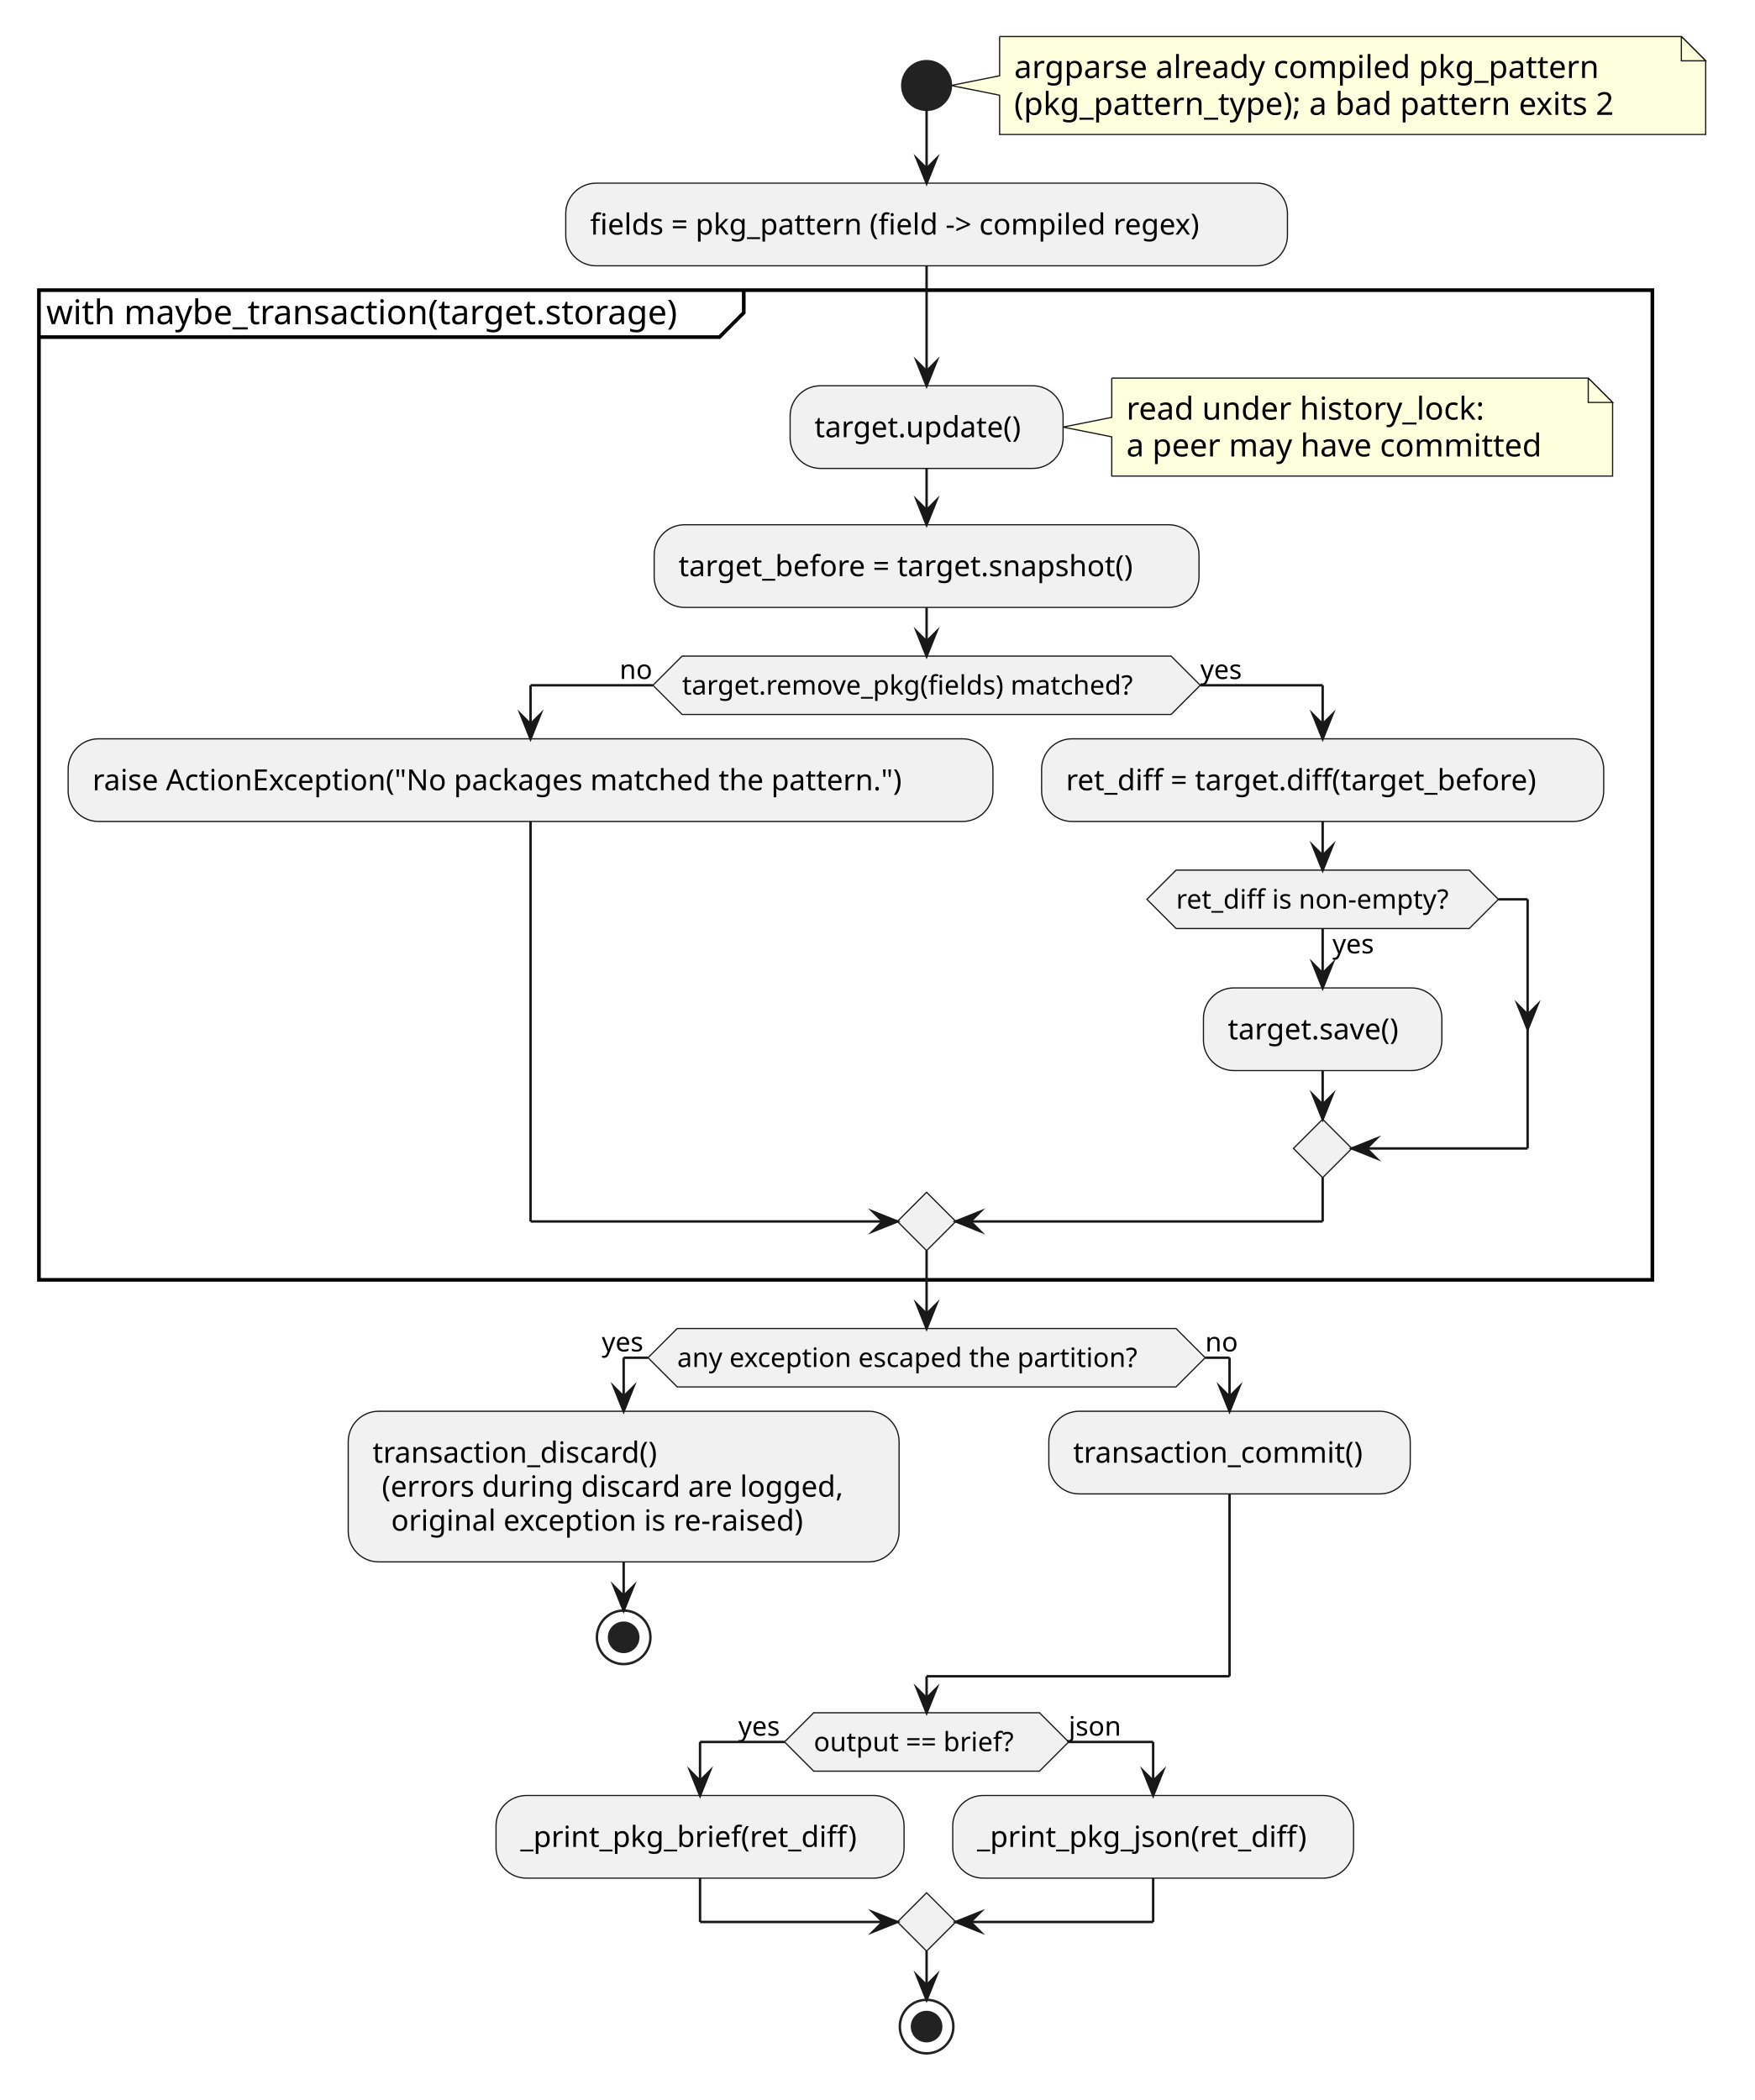
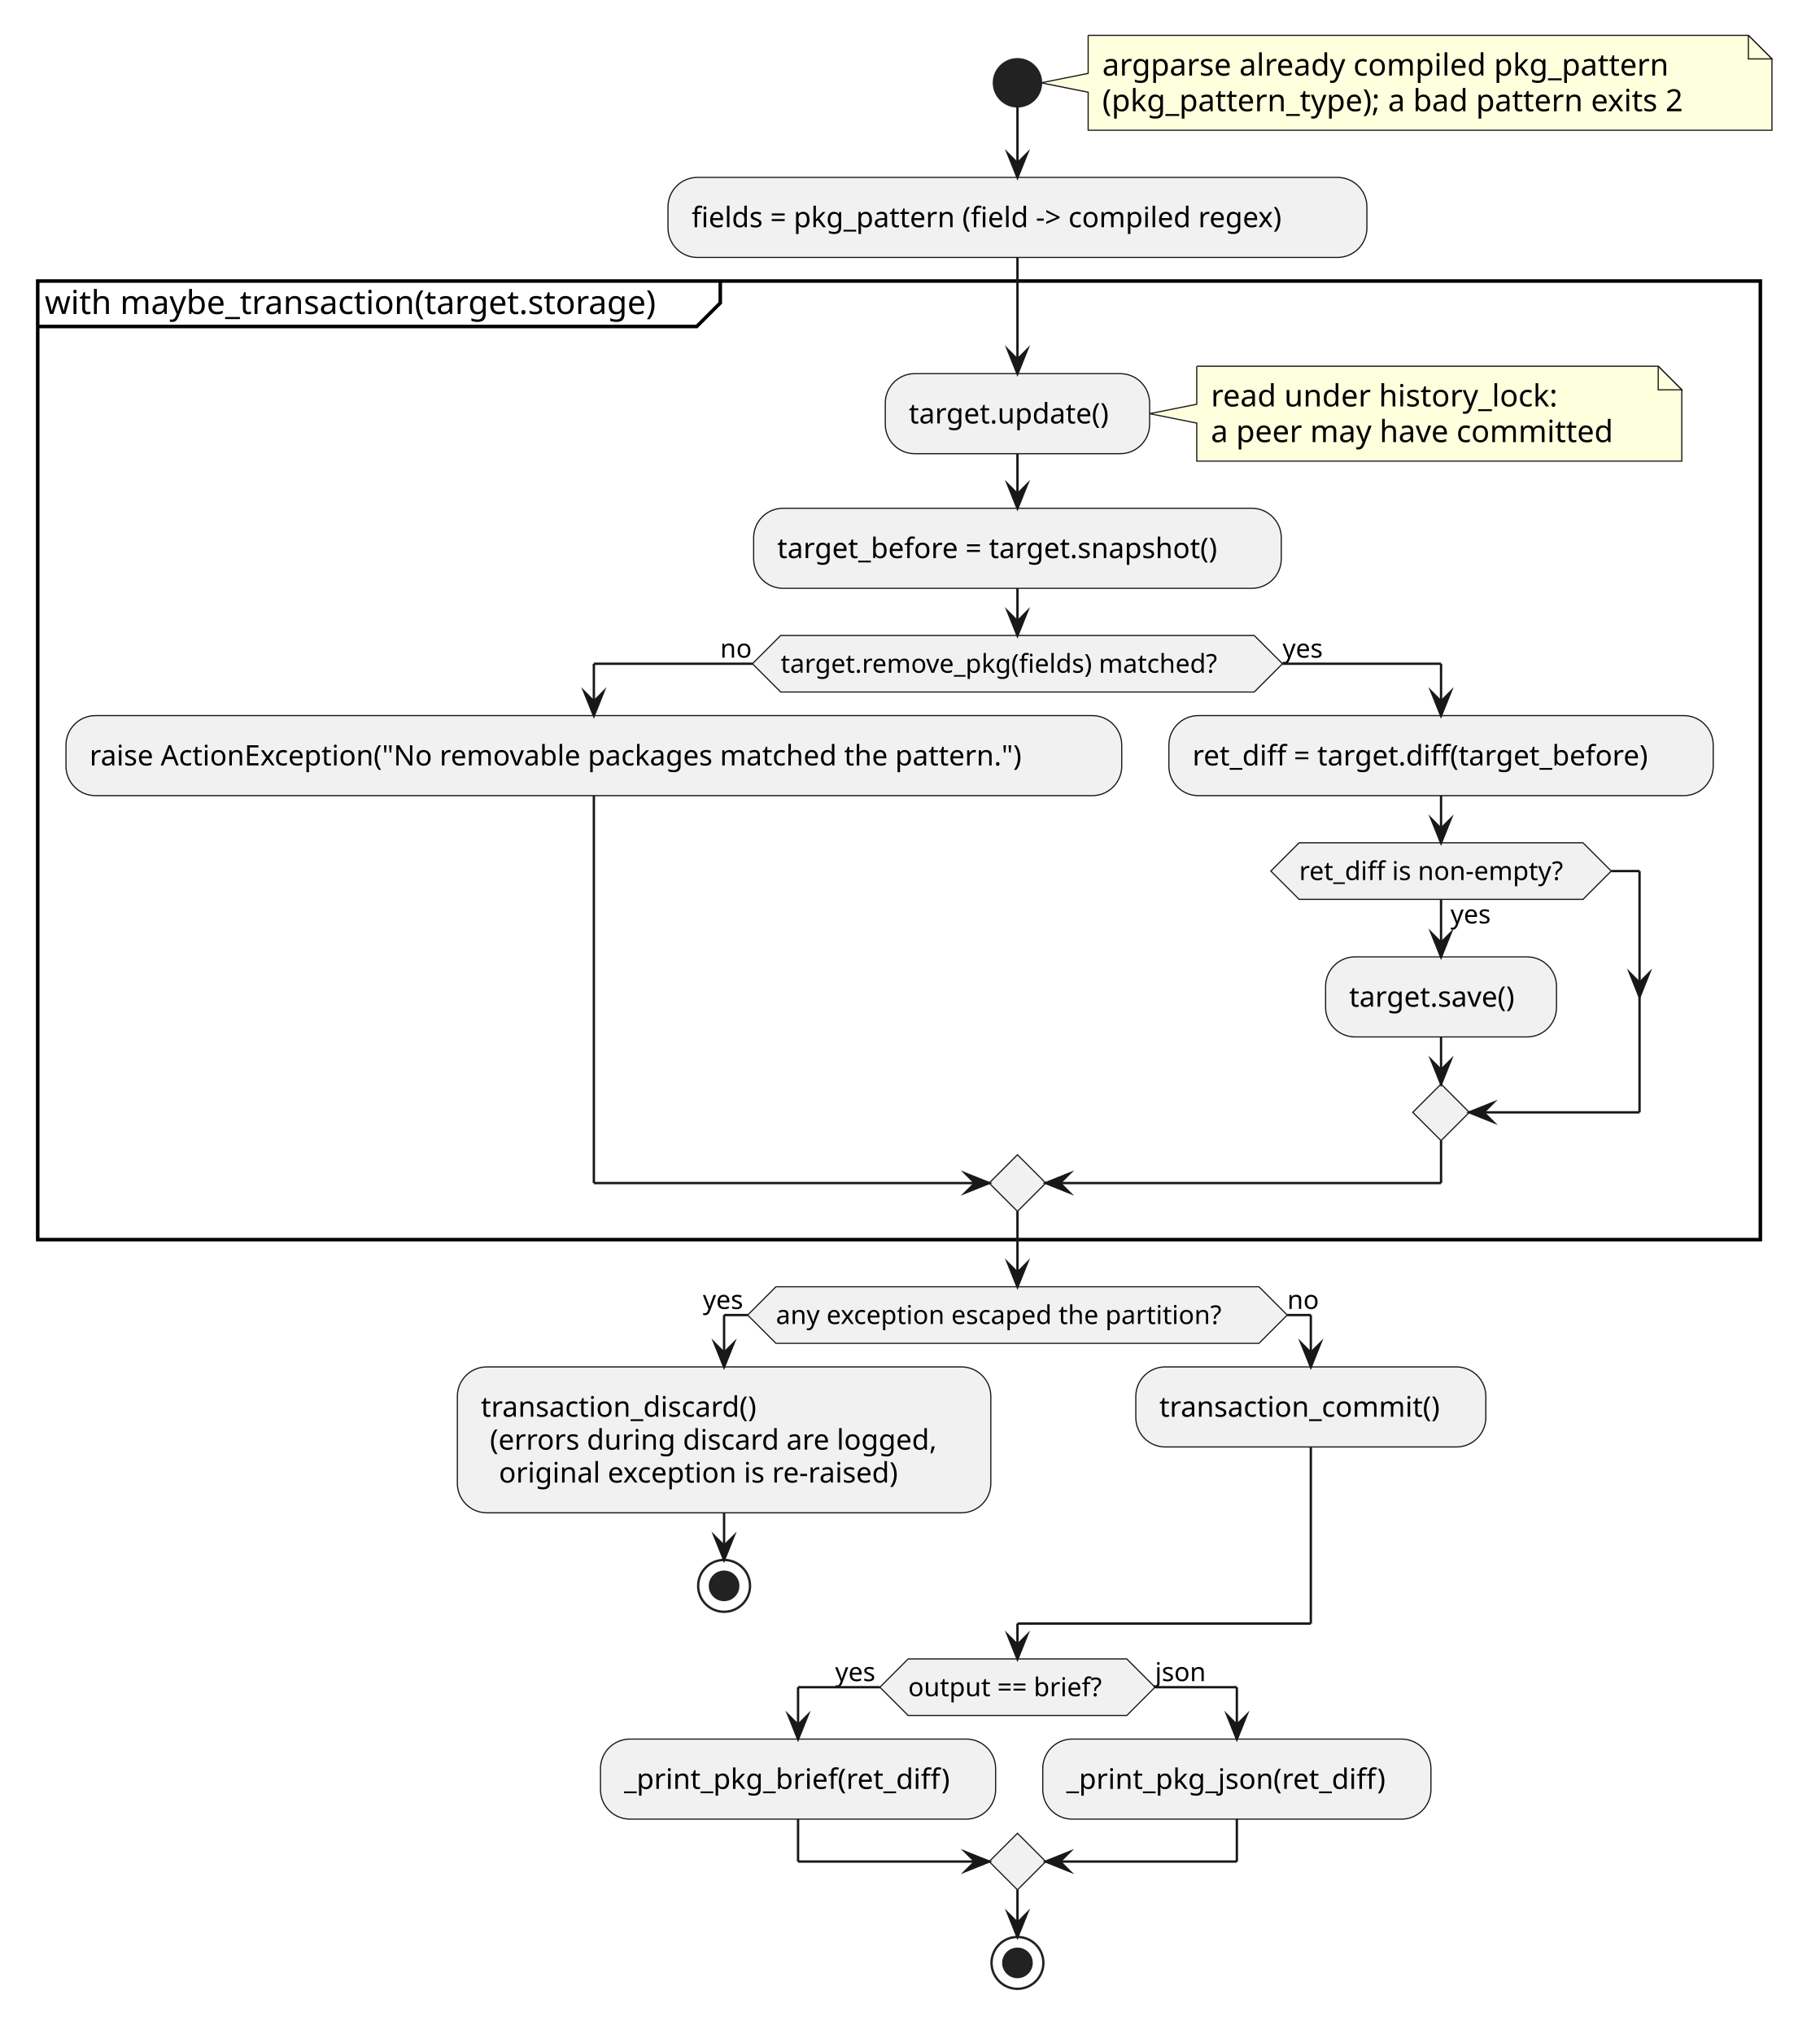
- <svg xmlns="http://www.w3.org/2000/svg" version="1.1" data-diagram-type="ACTIVITY" style="width:721px;height:863px;background:#FFFFFF;" width="721px" height="863px" viewBox="0 0 721 863" zoomAndPan="magnify" preserveAspectRatio="none" contentStyleType="text/css">
+ <svg xmlns="http://www.w3.org/2000/svg" version="1.1" data-diagram-type="ACTIVITY" style="width:772px;height:863px;background:#FFFFFF;" width="772px" height="863px" viewBox="0 0 772 863" zoomAndPan="magnify" preserveAspectRatio="none" contentStyleType="text/css">
  <defs />
  <g font-family="sans-serif" lengthAdjust="spacing">
-     <path d="M410.736,15 L410.736,31.133 L390.736,35.133 L410.736,39.133 L410.736,55.266 A0,0 0 0 0 410.736,55.266 L700.864,55.266 A0,0 0 0 0 700.864,55.266 L700.864,25 L690.864,15 L410.736,15 A0,0 0 0 0 410.736,15" style="stroke:#181818;stroke-width:0.5;" fill="#FEFFDD" />
-     <path d="M690.864,15 L690.864,25 L700.864,25 L690.864,15" style="stroke:#181818;stroke-width:0.5;" fill="#FEFFDD" />
-     <text x="416.736" y="32.067" fill="#000" font-size="13" textLength="257.144">argparse already compiled pkg_pattern</text>
-     <text x="416.736" y="47.2" fill="#000" font-size="13" textLength="269.128">(pkg_pattern_type); a bad pattern exits 2</text>
-     <ellipse cx="380.736" cy="35.133" rx="10" ry="10" fill="#222" style="stroke:#222;stroke-width:1;" />
-     <rect x="232.463" y="75.266" width="296.545" height="33.969" fill="#F1F1F1" style="stroke:#181818;stroke-width:0.5;" rx="12.5" ry="12.5" />
-     <text x="242.463" y="96.404" fill="#000" font-size="12" textLength="276.545">fields = pkg_pattern (field -&gt; compiled regex)</text>
-     <rect x="16" y="119.234" width="662.955" height="406.723" fill="none" style="stroke:#000;stroke-width:1.5;" />
+     <path d="M461.699,15 L461.699,31.133 L441.699,35.133 L461.699,39.133 L461.699,55.266 A0,0 0 0 0 461.699,55.266 L751.827,55.266 A0,0 0 0 0 751.827,55.266 L751.827,25 L741.827,15 L461.699,15 A0,0 0 0 0 461.699,15" style="stroke:#181818;stroke-width:0.5;" fill="#FEFFDD" />
+     <path d="M741.827,15 L741.827,25 L751.827,25 L741.827,15" style="stroke:#181818;stroke-width:0.5;" fill="#FEFFDD" />
+     <text x="467.699" y="32.067" fill="#000" font-size="13" textLength="257.144">argparse already compiled pkg_pattern</text>
+     <text x="467.699" y="47.2" fill="#000" font-size="13" textLength="269.128">(pkg_pattern_type); a bad pattern exits 2</text>
+     <ellipse cx="431.699" cy="35.133" rx="10" ry="10" fill="#222" style="stroke:#222;stroke-width:1;" />
+     <rect x="283.427" y="75.266" width="296.545" height="33.969" fill="#F1F1F1" style="stroke:#181818;stroke-width:0.5;" rx="12.5" ry="12.5" />
+     <text x="293.427" y="96.404" fill="#000" font-size="12" textLength="276.545">fields = pkg_pattern (field -&gt; compiled regex)</text>
+     <rect x="16" y="119.234" width="730.906" height="406.723" fill="none" style="stroke:#000;stroke-width:1.5;" />
    <path d="M305.61,119.234 L305.61,128.531 L295.61,138.531 L16,138.531" style="stroke:#000;stroke-width:1.5;" fill="none" />
    <text x="19" y="133.229" fill="#000" font-size="14" textLength="279.61">with maybe_transaction(target.storage)</text>
-     <path d="M456.814,155.383 L456.814,171.516 L436.814,175.516 L456.814,179.516 L456.814,195.648 A0,0 0 0 0 456.814,195.648 L662.607,195.648 A0,0 0 0 0 662.607,195.648 L662.607,165.383 L652.607,155.383 L456.814,155.383 A0,0 0 0 0 456.814,155.383" style="stroke:#181818;stroke-width:0.5;" fill="#FEFFDD" />
-     <path d="M652.607,155.383 L652.607,165.383 L662.607,165.383 L652.607,155.383" style="stroke:#181818;stroke-width:0.5;" fill="#FEFFDD" />
-     <text x="462.814" y="172.45" fill="#000" font-size="13" textLength="157.733">read under history_lock:</text>
-     <text x="462.814" y="187.583" fill="#000" font-size="13" textLength="184.793">a peer may have committed</text>
-     <rect x="324.658" y="158.531" width="112.156" height="33.969" fill="#F1F1F1" style="stroke:#181818;stroke-width:0.5;" rx="12.5" ry="12.5" />
-     <text x="334.658" y="179.67" fill="#000" font-size="12" textLength="92.156">target.update()</text>
-     <rect x="268.8" y="215.648" width="223.871" height="33.969" fill="#F1F1F1" style="stroke:#181818;stroke-width:0.5;" rx="12.5" ry="12.5" />
-     <text x="278.8" y="236.787" fill="#000" font-size="12" textLength="203.871">target_before = target.snapshot()</text>
-     <polygon points="280.283,269.617,481.189,269.617,493.189,281.617,481.189,293.617,280.283,293.617,268.283,281.617,280.283,269.617" fill="#F1F1F1" style="stroke:#181818;stroke-width:0.5;stroke-linejoin:miter;stroke-miterlimit:10;" />
-     <text x="280.283" y="285.425" fill="#000" font-size="11" textLength="200.906">target.remove_pkg(fields) matched?</text>
-     <text x="254.581" y="279.023" fill="#000" font-size="11" textLength="13.702">no</text>
-     <text x="493.189" y="279.023" fill="#000" font-size="11" textLength="19.008">yes</text>
-     <rect x="28" y="303.617" width="379.994" height="33.969" fill="#F1F1F1" style="stroke:#181818;stroke-width:0.5;" rx="12.5" ry="12.5" />
-     <text x="38" y="324.756" fill="#000" font-size="12" textLength="359.994">raise ActionException("No packages matched the pattern.")</text>
-     <rect x="427.994" y="303.617" width="230.961" height="33.969" fill="#F1F1F1" style="stroke:#181818;stroke-width:0.5;" rx="12.5" ry="12.5" />
-     <text x="437.994" y="324.756" fill="#000" font-size="12" textLength="210.961">ret_diff = target.diff(target_before)</text>
-     <rect x="494.492" y="405.988" width="97.965" height="33.969" fill="#F1F1F1" style="stroke:#181818;stroke-width:0.5;" rx="12.5" ry="12.5" />
-     <text x="504.492" y="427.127" fill="#000" font-size="12" textLength="77.965">target.save()</text>
-     <polygon points="483.257,357.586,603.693,357.586,615.693,369.586,603.693,381.586,483.257,381.586,471.257,369.586,483.257,357.586" fill="#F1F1F1" style="stroke:#181818;stroke-width:0.5;stroke-linejoin:miter;stroke-miterlimit:10;" />
-     <text x="547.475" y="391.796" fill="#000" font-size="11" textLength="19.008">yes</text>
-     <text x="483.257" y="373.394" fill="#000" font-size="11" textLength="120.436">ret_diff is non-empty?</text>
-     <polygon points="543.475,459.957,555.475,471.957,543.475,483.957,531.475,471.957,543.475,459.957" fill="#F1F1F1" style="stroke:#181818;stroke-width:0.5;stroke-linejoin:miter;stroke-miterlimit:10;" />
-     <polygon points="380.736,489.957,392.736,501.957,380.736,513.957,368.736,501.957,380.736,489.957" fill="#F1F1F1" style="stroke:#181818;stroke-width:0.5;stroke-linejoin:miter;stroke-miterlimit:10;" />
-     <polygon points="278.261,545.957,483.211,545.957,495.211,557.957,483.211,569.957,278.261,569.957,266.261,557.957,278.261,545.957" fill="#F1F1F1" style="stroke:#181818;stroke-width:0.5;stroke-linejoin:miter;stroke-miterlimit:10;" />
-     <text x="278.261" y="561.765" fill="#000" font-size="11" textLength="204.95">any exception escaped the partition?</text>
-     <text x="247.252" y="555.363" fill="#000" font-size="11" textLength="19.008">yes</text>
-     <text x="495.211" y="555.363" fill="#000" font-size="11" textLength="13.702">no</text>
-     <rect x="143.089" y="579.957" width="226.344" height="61.906" fill="#F1F1F1" style="stroke:#181818;stroke-width:0.5;" rx="12.5" ry="12.5" />
-     <text x="153.089" y="601.096" fill="#000" font-size="12" textLength="126.855">transaction_discard()</text>
-     <text x="156.903" y="615.064" fill="#000" font-size="12" textLength="202.529">(errors during discard are logged,</text>
-     <text x="160.718" y="629.033" fill="#000" font-size="12" textLength="183.152">original exception is re-raised)</text>
-     <ellipse cx="256.261" cy="672.863" rx="11" ry="11" fill="none" style="stroke:#222;stroke-width:1;" />
-     <ellipse cx="256.261" cy="672.863" rx="6" ry="6" fill="#222" style="stroke:#222;stroke-width:1;" />
-     <rect x="430.957" y="579.957" width="148.508" height="33.969" fill="#F1F1F1" style="stroke:#181818;stroke-width:0.5;" rx="12.5" ry="12.5" />
-     <text x="440.957" y="601.096" fill="#000" font-size="12" textLength="128.508">transaction_commit()</text>
-     <polygon points="334.362,703.863,427.11,703.863,439.11,715.863,427.11,727.863,334.362,727.863,322.362,715.863,334.362,703.863" fill="#F1F1F1" style="stroke:#181818;stroke-width:0.5;stroke-linejoin:miter;stroke-miterlimit:10;" />
-     <text x="334.362" y="719.671" fill="#000" font-size="11" textLength="92.748">output == brief?</text>
-     <text x="303.354" y="713.269" fill="#000" font-size="11" textLength="19.008">yes</text>
-     <text x="439.11" y="713.269" fill="#000" font-size="11" textLength="22.489">json</text>
-     <rect x="203.819" y="737.863" width="167.656" height="33.969" fill="#F1F1F1" style="stroke:#181818;stroke-width:0.5;" rx="12.5" ry="12.5" />
-     <text x="213.819" y="759.002" fill="#000" font-size="12" textLength="147.656">_print_pkg_brief(ret_diff)</text>
-     <rect x="391.476" y="737.863" width="164.697" height="33.969" fill="#F1F1F1" style="stroke:#181818;stroke-width:0.5;" rx="12.5" ry="12.5" />
-     <text x="401.476" y="759.002" fill="#000" font-size="12" textLength="144.697">_print_pkg_json(ret_diff)</text>
-     <polygon points="380.736,777.832,392.736,789.832,380.736,801.832,368.736,789.832,380.736,777.832" fill="#F1F1F1" style="stroke:#181818;stroke-width:0.5;stroke-linejoin:miter;stroke-miterlimit:10;" />
-     <ellipse cx="380.736" cy="832.832" rx="11" ry="11" fill="none" style="stroke:#222;stroke-width:1;" />
-     <ellipse cx="380.736" cy="832.832" rx="6" ry="6" fill="#222" style="stroke:#222;stroke-width:1;" />
-     <line x1="380.736" y1="45.133" x2="380.736" y2="75.266" style="stroke:#181818;stroke-width:1;" />
-     <polygon points="376.736,65.266,380.736,75.266,384.736,65.266,380.736,69.266" fill="#181818" style="stroke:#181818;stroke-width:1;stroke-linejoin:miter;stroke-miterlimit:10;" />
-     <line x1="380.736" y1="192.5" x2="380.736" y2="215.648" style="stroke:#181818;stroke-width:1;" />
-     <polygon points="376.736,205.648,380.736,215.648,384.736,205.648,380.736,209.648" fill="#181818" style="stroke:#181818;stroke-width:1;stroke-linejoin:miter;stroke-miterlimit:10;" />
-     <line x1="543.475" y1="381.586" x2="543.475" y2="405.988" style="stroke:#181818;stroke-width:1;" />
-     <polygon points="539.475,395.988,543.475,405.988,547.475,395.988,543.475,399.988" fill="#181818" style="stroke:#181818;stroke-width:1;stroke-linejoin:miter;stroke-miterlimit:10;" />
-     <line x1="615.693" y1="369.586" x2="627.693" y2="369.586" style="stroke:#181818;stroke-width:1;" />
-     <polygon points="623.693,412.973,627.693,422.973,631.693,412.973,627.693,416.973" fill="#181818" style="stroke:#181818;stroke-width:1;stroke-linejoin:miter;stroke-miterlimit:10;" />
-     <line x1="627.693" y1="369.586" x2="627.693" y2="471.957" style="stroke:#181818;stroke-width:1;" />
-     <line x1="627.693" y1="471.957" x2="555.475" y2="471.957" style="stroke:#181818;stroke-width:1;" />
-     <polygon points="565.475,467.957,555.475,471.957,565.475,475.957,561.475,471.957" fill="#181818" style="stroke:#181818;stroke-width:1;stroke-linejoin:miter;stroke-miterlimit:10;" />
-     <line x1="543.475" y1="439.957" x2="543.475" y2="459.957" style="stroke:#181818;stroke-width:1;" />
-     <polygon points="539.475,449.957,543.475,459.957,547.475,449.957,543.475,453.957" fill="#181818" style="stroke:#181818;stroke-width:1;stroke-linejoin:miter;stroke-miterlimit:10;" />
-     <line x1="543.475" y1="337.586" x2="543.475" y2="357.586" style="stroke:#181818;stroke-width:1;" />
-     <polygon points="539.475,347.586,543.475,357.586,547.475,347.586,543.475,351.586" fill="#181818" style="stroke:#181818;stroke-width:1;stroke-linejoin:miter;stroke-miterlimit:10;" />
-     <line x1="268.283" y1="281.617" x2="217.997" y2="281.617" style="stroke:#181818;stroke-width:1;" />
-     <line x1="217.997" y1="281.617" x2="217.997" y2="303.617" style="stroke:#181818;stroke-width:1;" />
-     <polygon points="213.997,293.617,217.997,303.617,221.997,293.617,217.997,297.617" fill="#181818" style="stroke:#181818;stroke-width:1;stroke-linejoin:miter;stroke-miterlimit:10;" />
-     <line x1="493.189" y1="281.617" x2="543.475" y2="281.617" style="stroke:#181818;stroke-width:1;" />
-     <line x1="543.475" y1="281.617" x2="543.475" y2="303.617" style="stroke:#181818;stroke-width:1;" />
-     <polygon points="539.475,293.617,543.475,303.617,547.475,293.617,543.475,297.617" fill="#181818" style="stroke:#181818;stroke-width:1;stroke-linejoin:miter;stroke-miterlimit:10;" />
-     <line x1="217.997" y1="337.586" x2="217.997" y2="501.957" style="stroke:#181818;stroke-width:1;" />
-     <line x1="217.997" y1="501.957" x2="368.736" y2="501.957" style="stroke:#181818;stroke-width:1;" />
-     <polygon points="358.736,497.957,368.736,501.957,358.736,505.957,362.736,501.957" fill="#181818" style="stroke:#181818;stroke-width:1;stroke-linejoin:miter;stroke-miterlimit:10;" />
-     <line x1="543.475" y1="483.957" x2="543.475" y2="501.957" style="stroke:#181818;stroke-width:1;" />
-     <line x1="543.475" y1="501.957" x2="392.736" y2="501.957" style="stroke:#181818;stroke-width:1;" />
-     <polygon points="402.736,497.957,392.736,501.957,402.736,505.957,398.736,501.957" fill="#181818" style="stroke:#181818;stroke-width:1;stroke-linejoin:miter;stroke-miterlimit:10;" />
-     <line x1="380.736" y1="249.617" x2="380.736" y2="269.617" style="stroke:#181818;stroke-width:1;" />
-     <polygon points="376.736,259.617,380.736,269.617,384.736,259.617,380.736,263.617" fill="#181818" style="stroke:#181818;stroke-width:1;stroke-linejoin:miter;stroke-miterlimit:10;" />
-     <line x1="380.736" y1="109.234" x2="380.736" y2="158.531" style="stroke:#181818;stroke-width:1;" />
-     <polygon points="376.736,148.531,380.736,158.531,384.736,148.531,380.736,152.531" fill="#181818" style="stroke:#181818;stroke-width:1;stroke-linejoin:miter;stroke-miterlimit:10;" />
-     <line x1="256.261" y1="641.863" x2="256.261" y2="661.863" style="stroke:#181818;stroke-width:1;" />
-     <polygon points="252.261,651.863,256.261,661.863,260.261,651.863,256.261,655.863" fill="#181818" style="stroke:#181818;stroke-width:1;stroke-linejoin:miter;stroke-miterlimit:10;" />
-     <line x1="266.261" y1="557.957" x2="256.261" y2="557.957" style="stroke:#181818;stroke-width:1;" />
-     <line x1="256.261" y1="557.957" x2="256.261" y2="579.957" style="stroke:#181818;stroke-width:1;" />
-     <polygon points="252.261,569.957,256.261,579.957,260.261,569.957,256.261,573.957" fill="#181818" style="stroke:#181818;stroke-width:1;stroke-linejoin:miter;stroke-miterlimit:10;" />
-     <line x1="495.211" y1="557.957" x2="505.211" y2="557.957" style="stroke:#181818;stroke-width:1;" />
-     <line x1="505.211" y1="557.957" x2="505.211" y2="579.957" style="stroke:#181818;stroke-width:1;" />
-     <polygon points="501.211,569.957,505.211,579.957,509.211,569.957,505.211,573.957" fill="#181818" style="stroke:#181818;stroke-width:1;stroke-linejoin:miter;stroke-miterlimit:10;" />
-     <line x1="505.211" y1="613.926" x2="505.211" y2="688.863" style="stroke:#181818;stroke-width:1;" />
-     <line x1="505.211" y1="688.863" x2="380.736" y2="688.863" style="stroke:#181818;stroke-width:1;" />
-     <line x1="380.736" y1="688.863" x2="380.736" y2="703.863" style="stroke:#181818;stroke-width:1;" />
-     <polygon points="376.736,693.863,380.736,703.863,384.736,693.863,380.736,697.863" fill="#181818" style="stroke:#181818;stroke-width:1;stroke-linejoin:miter;stroke-miterlimit:10;" />
-     <line x1="380.736" y1="513.957" x2="380.736" y2="545.957" style="stroke:#181818;stroke-width:1;" />
-     <polygon points="376.736,535.957,380.736,545.957,384.736,535.957,380.736,539.957" fill="#181818" style="stroke:#181818;stroke-width:1;stroke-linejoin:miter;stroke-miterlimit:10;" />
-     <line x1="322.362" y1="715.863" x2="287.647" y2="715.863" style="stroke:#181818;stroke-width:1;" />
-     <line x1="287.647" y1="715.863" x2="287.647" y2="737.863" style="stroke:#181818;stroke-width:1;" />
-     <polygon points="283.647,727.863,287.647,737.863,291.647,727.863,287.647,731.863" fill="#181818" style="stroke:#181818;stroke-width:1;stroke-linejoin:miter;stroke-miterlimit:10;" />
-     <line x1="439.11" y1="715.863" x2="473.824" y2="715.863" style="stroke:#181818;stroke-width:1;" />
-     <line x1="473.824" y1="715.863" x2="473.824" y2="737.863" style="stroke:#181818;stroke-width:1;" />
-     <polygon points="469.824,727.863,473.824,737.863,477.824,727.863,473.824,731.863" fill="#181818" style="stroke:#181818;stroke-width:1;stroke-linejoin:miter;stroke-miterlimit:10;" />
-     <line x1="287.647" y1="771.832" x2="287.647" y2="789.832" style="stroke:#181818;stroke-width:1;" />
-     <line x1="287.647" y1="789.832" x2="368.736" y2="789.832" style="stroke:#181818;stroke-width:1;" />
-     <polygon points="358.736,785.832,368.736,789.832,358.736,793.832,362.736,789.832" fill="#181818" style="stroke:#181818;stroke-width:1;stroke-linejoin:miter;stroke-miterlimit:10;" />
-     <line x1="473.824" y1="771.832" x2="473.824" y2="789.832" style="stroke:#181818;stroke-width:1;" />
-     <line x1="473.824" y1="789.832" x2="392.736" y2="789.832" style="stroke:#181818;stroke-width:1;" />
-     <polygon points="402.736,785.832,392.736,789.832,402.736,793.832,398.736,789.832" fill="#181818" style="stroke:#181818;stroke-width:1;stroke-linejoin:miter;stroke-miterlimit:10;" />
-     <line x1="380.736" y1="801.832" x2="380.736" y2="821.832" style="stroke:#181818;stroke-width:1;" />
-     <polygon points="376.736,811.832,380.736,821.832,384.736,811.832,380.736,815.832" fill="#181818" style="stroke:#181818;stroke-width:1;stroke-linejoin:miter;stroke-miterlimit:10;" />
+     <path d="M507.777,155.383 L507.777,171.516 L487.777,175.516 L507.777,179.516 L507.777,195.648 A0,0 0 0 0 507.777,195.648 L713.57,195.648 A0,0 0 0 0 713.57,195.648 L713.57,165.383 L703.57,155.383 L507.777,155.383 A0,0 0 0 0 507.777,155.383" style="stroke:#181818;stroke-width:0.5;" fill="#FEFFDD" />
+     <path d="M703.57,155.383 L703.57,165.383 L713.57,165.383 L703.57,155.383" style="stroke:#181818;stroke-width:0.5;" fill="#FEFFDD" />
+     <text x="513.777" y="172.45" fill="#000" font-size="13" textLength="157.733">read under history_lock:</text>
+     <text x="513.777" y="187.583" fill="#000" font-size="13" textLength="184.793">a peer may have committed</text>
+     <rect x="375.621" y="158.531" width="112.156" height="33.969" fill="#F1F1F1" style="stroke:#181818;stroke-width:0.5;" rx="12.5" ry="12.5" />
+     <text x="385.621" y="179.67" fill="#000" font-size="12" textLength="92.156">target.update()</text>
+     <rect x="319.764" y="215.648" width="223.871" height="33.969" fill="#F1F1F1" style="stroke:#181818;stroke-width:0.5;" rx="12.5" ry="12.5" />
+     <text x="329.764" y="236.787" fill="#000" font-size="12" textLength="203.871">target_before = target.snapshot()</text>
+     <polygon points="331.246,269.617,532.152,269.617,544.152,281.617,532.152,293.617,331.246,293.617,319.246,281.617,331.246,269.617" fill="#F1F1F1" style="stroke:#181818;stroke-width:0.5;stroke-linejoin:miter;stroke-miterlimit:10;" />
+     <text x="331.246" y="285.425" fill="#000" font-size="11" textLength="200.906">target.remove_pkg(fields) matched?</text>
+     <text x="305.545" y="279.023" fill="#000" font-size="11" textLength="13.702">no</text>
+     <text x="544.152" y="279.023" fill="#000" font-size="11" textLength="19.008">yes</text>
+     <rect x="28" y="303.617" width="447.945" height="33.969" fill="#F1F1F1" style="stroke:#181818;stroke-width:0.5;" rx="12.5" ry="12.5" />
+     <text x="38" y="324.756" fill="#000" font-size="12" textLength="427.945">raise ActionException("No removable packages matched the pattern.")</text>
+     <rect x="495.945" y="303.617" width="230.961" height="33.969" fill="#F1F1F1" style="stroke:#181818;stroke-width:0.5;" rx="12.5" ry="12.5" />
+     <text x="505.945" y="324.756" fill="#000" font-size="12" textLength="210.961">ret_diff = target.diff(target_before)</text>
+     <rect x="562.443" y="405.988" width="97.965" height="33.969" fill="#F1F1F1" style="stroke:#181818;stroke-width:0.5;" rx="12.5" ry="12.5" />
+     <text x="572.443" y="427.127" fill="#000" font-size="12" textLength="77.965">target.save()</text>
+     <polygon points="551.208,357.586,671.644,357.586,683.644,369.586,671.644,381.586,551.208,381.586,539.208,369.586,551.208,357.586" fill="#F1F1F1" style="stroke:#181818;stroke-width:0.5;stroke-linejoin:miter;stroke-miterlimit:10;" />
+     <text x="615.426" y="391.796" fill="#000" font-size="11" textLength="19.008">yes</text>
+     <text x="551.208" y="373.394" fill="#000" font-size="11" textLength="120.436">ret_diff is non-empty?</text>
+     <polygon points="611.426,459.957,623.426,471.957,611.426,483.957,599.426,471.957,611.426,459.957" fill="#F1F1F1" style="stroke:#181818;stroke-width:0.5;stroke-linejoin:miter;stroke-miterlimit:10;" />
+     <polygon points="431.699,489.957,443.699,501.957,431.699,513.957,419.699,501.957,431.699,489.957" fill="#F1F1F1" style="stroke:#181818;stroke-width:0.5;stroke-linejoin:miter;stroke-miterlimit:10;" />
+     <polygon points="329.224,545.957,534.174,545.957,546.174,557.957,534.174,569.957,329.224,569.957,317.224,557.957,329.224,545.957" fill="#F1F1F1" style="stroke:#181818;stroke-width:0.5;stroke-linejoin:miter;stroke-miterlimit:10;" />
+     <text x="329.224" y="561.765" fill="#000" font-size="11" textLength="204.95">any exception escaped the partition?</text>
+     <text x="298.216" y="555.363" fill="#000" font-size="11" textLength="19.008">yes</text>
+     <text x="546.174" y="555.363" fill="#000" font-size="11" textLength="13.702">no</text>
+     <rect x="194.052" y="579.957" width="226.344" height="61.906" fill="#F1F1F1" style="stroke:#181818;stroke-width:0.5;" rx="12.5" ry="12.5" />
+     <text x="204.052" y="601.096" fill="#000" font-size="12" textLength="126.855">transaction_discard()</text>
+     <text x="207.867" y="615.064" fill="#000" font-size="12" textLength="202.529">(errors during discard are logged,</text>
+     <text x="211.681" y="629.033" fill="#000" font-size="12" textLength="183.152">original exception is re-raised)</text>
+     <ellipse cx="307.224" cy="672.863" rx="11" ry="11" fill="none" style="stroke:#222;stroke-width:1;" />
+     <ellipse cx="307.224" cy="672.863" rx="6" ry="6" fill="#222" style="stroke:#222;stroke-width:1;" />
+     <rect x="481.92" y="579.957" width="148.508" height="33.969" fill="#F1F1F1" style="stroke:#181818;stroke-width:0.5;" rx="12.5" ry="12.5" />
+     <text x="491.92" y="601.096" fill="#000" font-size="12" textLength="128.508">transaction_commit()</text>
+     <polygon points="385.325,703.863,478.073,703.863,490.073,715.863,478.073,727.863,385.325,727.863,373.325,715.863,385.325,703.863" fill="#F1F1F1" style="stroke:#181818;stroke-width:0.5;stroke-linejoin:miter;stroke-miterlimit:10;" />
+     <text x="385.325" y="719.671" fill="#000" font-size="11" textLength="92.748">output == brief?</text>
+     <text x="354.317" y="713.269" fill="#000" font-size="11" textLength="19.008">yes</text>
+     <text x="490.073" y="713.269" fill="#000" font-size="11" textLength="22.489">json</text>
+     <rect x="254.783" y="737.863" width="167.656" height="33.969" fill="#F1F1F1" style="stroke:#181818;stroke-width:0.5;" rx="12.5" ry="12.5" />
+     <text x="264.783" y="759.002" fill="#000" font-size="12" textLength="147.656">_print_pkg_brief(ret_diff)</text>
+     <rect x="442.439" y="737.863" width="164.697" height="33.969" fill="#F1F1F1" style="stroke:#181818;stroke-width:0.5;" rx="12.5" ry="12.5" />
+     <text x="452.439" y="759.002" fill="#000" font-size="12" textLength="144.697">_print_pkg_json(ret_diff)</text>
+     <polygon points="431.699,777.832,443.699,789.832,431.699,801.832,419.699,789.832,431.699,777.832" fill="#F1F1F1" style="stroke:#181818;stroke-width:0.5;stroke-linejoin:miter;stroke-miterlimit:10;" />
+     <ellipse cx="431.699" cy="832.832" rx="11" ry="11" fill="none" style="stroke:#222;stroke-width:1;" />
+     <ellipse cx="431.699" cy="832.832" rx="6" ry="6" fill="#222" style="stroke:#222;stroke-width:1;" />
+     <line x1="431.699" y1="45.133" x2="431.699" y2="75.266" style="stroke:#181818;stroke-width:1;" />
+     <polygon points="427.699,65.266,431.699,75.266,435.699,65.266,431.699,69.266" fill="#181818" style="stroke:#181818;stroke-width:1;stroke-linejoin:miter;stroke-miterlimit:10;" />
+     <line x1="431.699" y1="192.5" x2="431.699" y2="215.648" style="stroke:#181818;stroke-width:1;" />
+     <polygon points="427.699,205.648,431.699,215.648,435.699,205.648,431.699,209.648" fill="#181818" style="stroke:#181818;stroke-width:1;stroke-linejoin:miter;stroke-miterlimit:10;" />
+     <line x1="611.426" y1="381.586" x2="611.426" y2="405.988" style="stroke:#181818;stroke-width:1;" />
+     <polygon points="607.426,395.988,611.426,405.988,615.426,395.988,611.426,399.988" fill="#181818" style="stroke:#181818;stroke-width:1;stroke-linejoin:miter;stroke-miterlimit:10;" />
+     <line x1="683.644" y1="369.586" x2="695.644" y2="369.586" style="stroke:#181818;stroke-width:1;" />
+     <polygon points="691.644,412.973,695.644,422.973,699.644,412.973,695.644,416.973" fill="#181818" style="stroke:#181818;stroke-width:1;stroke-linejoin:miter;stroke-miterlimit:10;" />
+     <line x1="695.644" y1="369.586" x2="695.644" y2="471.957" style="stroke:#181818;stroke-width:1;" />
+     <line x1="695.644" y1="471.957" x2="623.426" y2="471.957" style="stroke:#181818;stroke-width:1;" />
+     <polygon points="633.426,467.957,623.426,471.957,633.426,475.957,629.426,471.957" fill="#181818" style="stroke:#181818;stroke-width:1;stroke-linejoin:miter;stroke-miterlimit:10;" />
+     <line x1="611.426" y1="439.957" x2="611.426" y2="459.957" style="stroke:#181818;stroke-width:1;" />
+     <polygon points="607.426,449.957,611.426,459.957,615.426,449.957,611.426,453.957" fill="#181818" style="stroke:#181818;stroke-width:1;stroke-linejoin:miter;stroke-miterlimit:10;" />
+     <line x1="611.426" y1="337.586" x2="611.426" y2="357.586" style="stroke:#181818;stroke-width:1;" />
+     <polygon points="607.426,347.586,611.426,357.586,615.426,347.586,611.426,351.586" fill="#181818" style="stroke:#181818;stroke-width:1;stroke-linejoin:miter;stroke-miterlimit:10;" />
+     <line x1="319.246" y1="281.617" x2="251.973" y2="281.617" style="stroke:#181818;stroke-width:1;" />
+     <line x1="251.973" y1="281.617" x2="251.973" y2="303.617" style="stroke:#181818;stroke-width:1;" />
+     <polygon points="247.973,293.617,251.973,303.617,255.973,293.617,251.973,297.617" fill="#181818" style="stroke:#181818;stroke-width:1;stroke-linejoin:miter;stroke-miterlimit:10;" />
+     <line x1="544.152" y1="281.617" x2="611.426" y2="281.617" style="stroke:#181818;stroke-width:1;" />
+     <line x1="611.426" y1="281.617" x2="611.426" y2="303.617" style="stroke:#181818;stroke-width:1;" />
+     <polygon points="607.426,293.617,611.426,303.617,615.426,293.617,611.426,297.617" fill="#181818" style="stroke:#181818;stroke-width:1;stroke-linejoin:miter;stroke-miterlimit:10;" />
+     <line x1="251.973" y1="337.586" x2="251.973" y2="501.957" style="stroke:#181818;stroke-width:1;" />
+     <line x1="251.973" y1="501.957" x2="419.699" y2="501.957" style="stroke:#181818;stroke-width:1;" />
+     <polygon points="409.699,497.957,419.699,501.957,409.699,505.957,413.699,501.957" fill="#181818" style="stroke:#181818;stroke-width:1;stroke-linejoin:miter;stroke-miterlimit:10;" />
+     <line x1="611.426" y1="483.957" x2="611.426" y2="501.957" style="stroke:#181818;stroke-width:1;" />
+     <line x1="611.426" y1="501.957" x2="443.699" y2="501.957" style="stroke:#181818;stroke-width:1;" />
+     <polygon points="453.699,497.957,443.699,501.957,453.699,505.957,449.699,501.957" fill="#181818" style="stroke:#181818;stroke-width:1;stroke-linejoin:miter;stroke-miterlimit:10;" />
+     <line x1="431.699" y1="249.617" x2="431.699" y2="269.617" style="stroke:#181818;stroke-width:1;" />
+     <polygon points="427.699,259.617,431.699,269.617,435.699,259.617,431.699,263.617" fill="#181818" style="stroke:#181818;stroke-width:1;stroke-linejoin:miter;stroke-miterlimit:10;" />
+     <line x1="431.699" y1="109.234" x2="431.699" y2="158.531" style="stroke:#181818;stroke-width:1;" />
+     <polygon points="427.699,148.531,431.699,158.531,435.699,148.531,431.699,152.531" fill="#181818" style="stroke:#181818;stroke-width:1;stroke-linejoin:miter;stroke-miterlimit:10;" />
+     <line x1="307.224" y1="641.863" x2="307.224" y2="661.863" style="stroke:#181818;stroke-width:1;" />
+     <polygon points="303.224,651.863,307.224,661.863,311.224,651.863,307.224,655.863" fill="#181818" style="stroke:#181818;stroke-width:1;stroke-linejoin:miter;stroke-miterlimit:10;" />
+     <line x1="317.224" y1="557.957" x2="307.224" y2="557.957" style="stroke:#181818;stroke-width:1;" />
+     <line x1="307.224" y1="557.957" x2="307.224" y2="579.957" style="stroke:#181818;stroke-width:1;" />
+     <polygon points="303.224,569.957,307.224,579.957,311.224,569.957,307.224,573.957" fill="#181818" style="stroke:#181818;stroke-width:1;stroke-linejoin:miter;stroke-miterlimit:10;" />
+     <line x1="546.174" y1="557.957" x2="556.174" y2="557.957" style="stroke:#181818;stroke-width:1;" />
+     <line x1="556.174" y1="557.957" x2="556.174" y2="579.957" style="stroke:#181818;stroke-width:1;" />
+     <polygon points="552.174,569.957,556.174,579.957,560.174,569.957,556.174,573.957" fill="#181818" style="stroke:#181818;stroke-width:1;stroke-linejoin:miter;stroke-miterlimit:10;" />
+     <line x1="556.174" y1="613.926" x2="556.174" y2="688.863" style="stroke:#181818;stroke-width:1;" />
+     <line x1="556.174" y1="688.863" x2="431.699" y2="688.863" style="stroke:#181818;stroke-width:1;" />
+     <line x1="431.699" y1="688.863" x2="431.699" y2="703.863" style="stroke:#181818;stroke-width:1;" />
+     <polygon points="427.699,693.863,431.699,703.863,435.699,693.863,431.699,697.863" fill="#181818" style="stroke:#181818;stroke-width:1;stroke-linejoin:miter;stroke-miterlimit:10;" />
+     <line x1="431.699" y1="513.957" x2="431.699" y2="545.957" style="stroke:#181818;stroke-width:1;" />
+     <polygon points="427.699,535.957,431.699,545.957,435.699,535.957,431.699,539.957" fill="#181818" style="stroke:#181818;stroke-width:1;stroke-linejoin:miter;stroke-miterlimit:10;" />
+     <line x1="373.325" y1="715.863" x2="338.611" y2="715.863" style="stroke:#181818;stroke-width:1;" />
+     <line x1="338.611" y1="715.863" x2="338.611" y2="737.863" style="stroke:#181818;stroke-width:1;" />
+     <polygon points="334.611,727.863,338.611,737.863,342.611,727.863,338.611,731.863" fill="#181818" style="stroke:#181818;stroke-width:1;stroke-linejoin:miter;stroke-miterlimit:10;" />
+     <line x1="490.073" y1="715.863" x2="524.788" y2="715.863" style="stroke:#181818;stroke-width:1;" />
+     <line x1="524.788" y1="715.863" x2="524.788" y2="737.863" style="stroke:#181818;stroke-width:1;" />
+     <polygon points="520.788,727.863,524.788,737.863,528.788,727.863,524.788,731.863" fill="#181818" style="stroke:#181818;stroke-width:1;stroke-linejoin:miter;stroke-miterlimit:10;" />
+     <line x1="338.611" y1="771.832" x2="338.611" y2="789.832" style="stroke:#181818;stroke-width:1;" />
+     <line x1="338.611" y1="789.832" x2="419.699" y2="789.832" style="stroke:#181818;stroke-width:1;" />
+     <polygon points="409.699,785.832,419.699,789.832,409.699,793.832,413.699,789.832" fill="#181818" style="stroke:#181818;stroke-width:1;stroke-linejoin:miter;stroke-miterlimit:10;" />
+     <line x1="524.788" y1="771.832" x2="524.788" y2="789.832" style="stroke:#181818;stroke-width:1;" />
+     <line x1="524.788" y1="789.832" x2="443.699" y2="789.832" style="stroke:#181818;stroke-width:1;" />
+     <polygon points="453.699,785.832,443.699,789.832,453.699,793.832,449.699,789.832" fill="#181818" style="stroke:#181818;stroke-width:1;stroke-linejoin:miter;stroke-miterlimit:10;" />
+     <line x1="431.699" y1="801.832" x2="431.699" y2="821.832" style="stroke:#181818;stroke-width:1;" />
+     <polygon points="427.699,811.832,431.699,821.832,435.699,811.832,431.699,815.832" fill="#181818" style="stroke:#181818;stroke-width:1;stroke-linejoin:miter;stroke-miterlimit:10;" />
  </g>
</svg>
